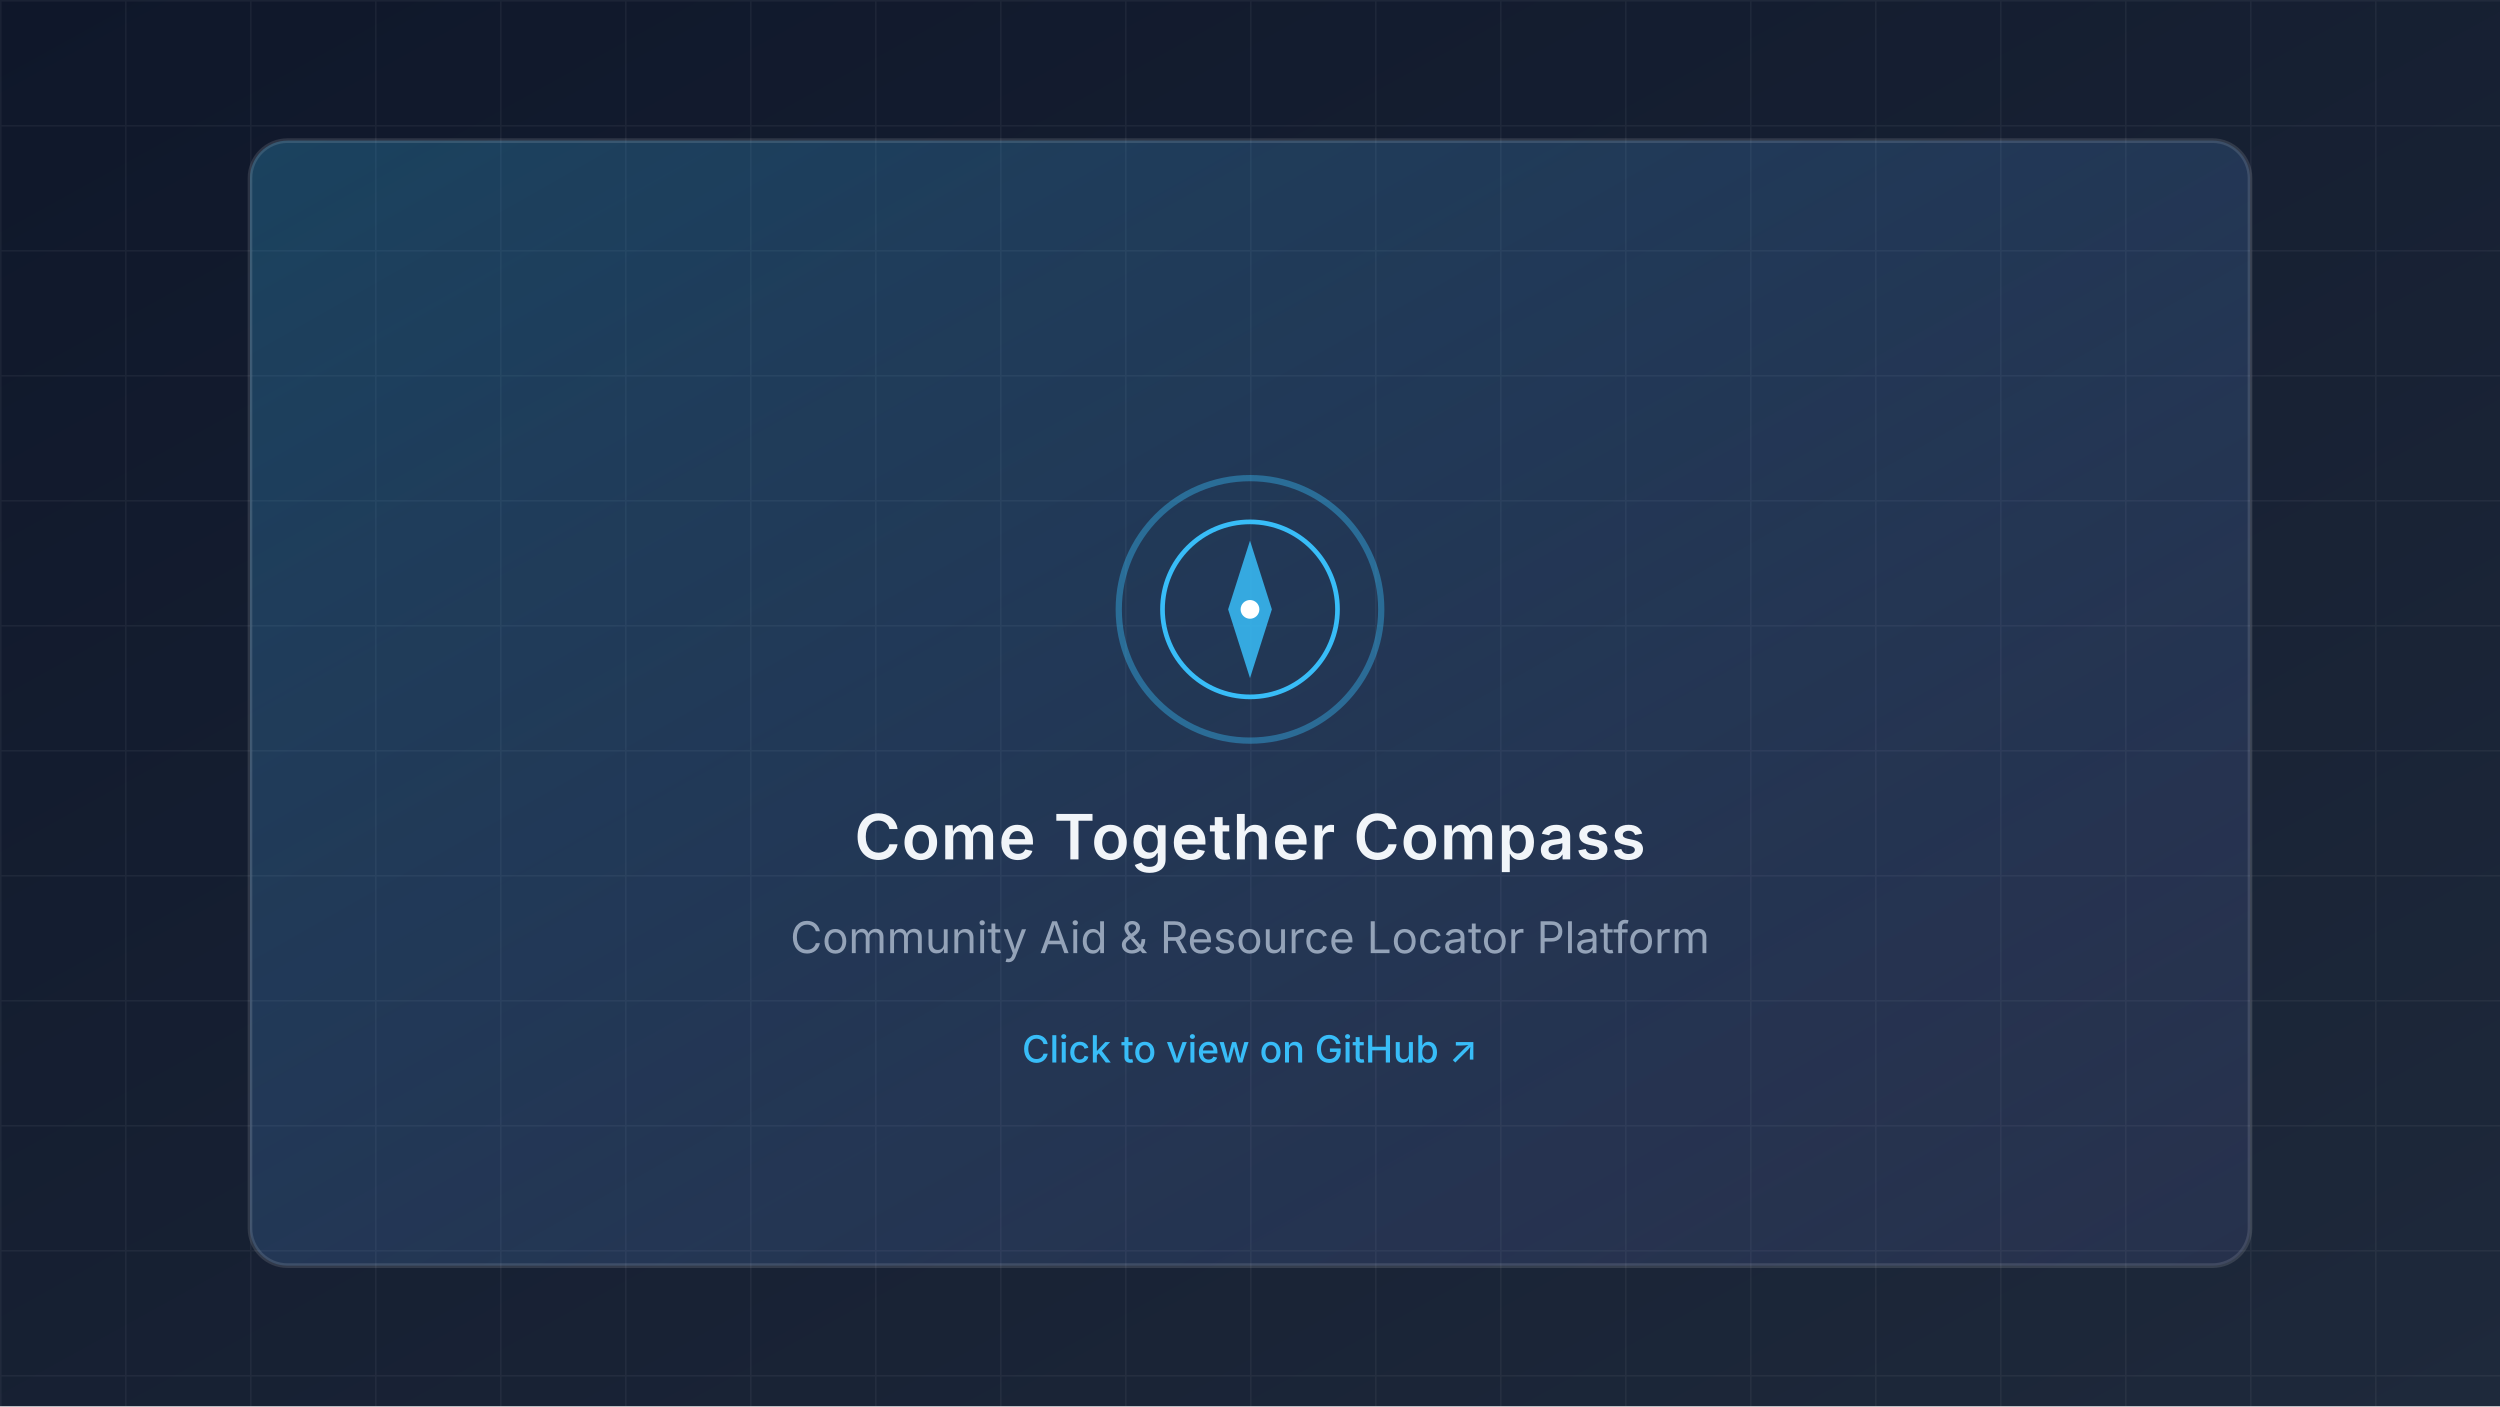
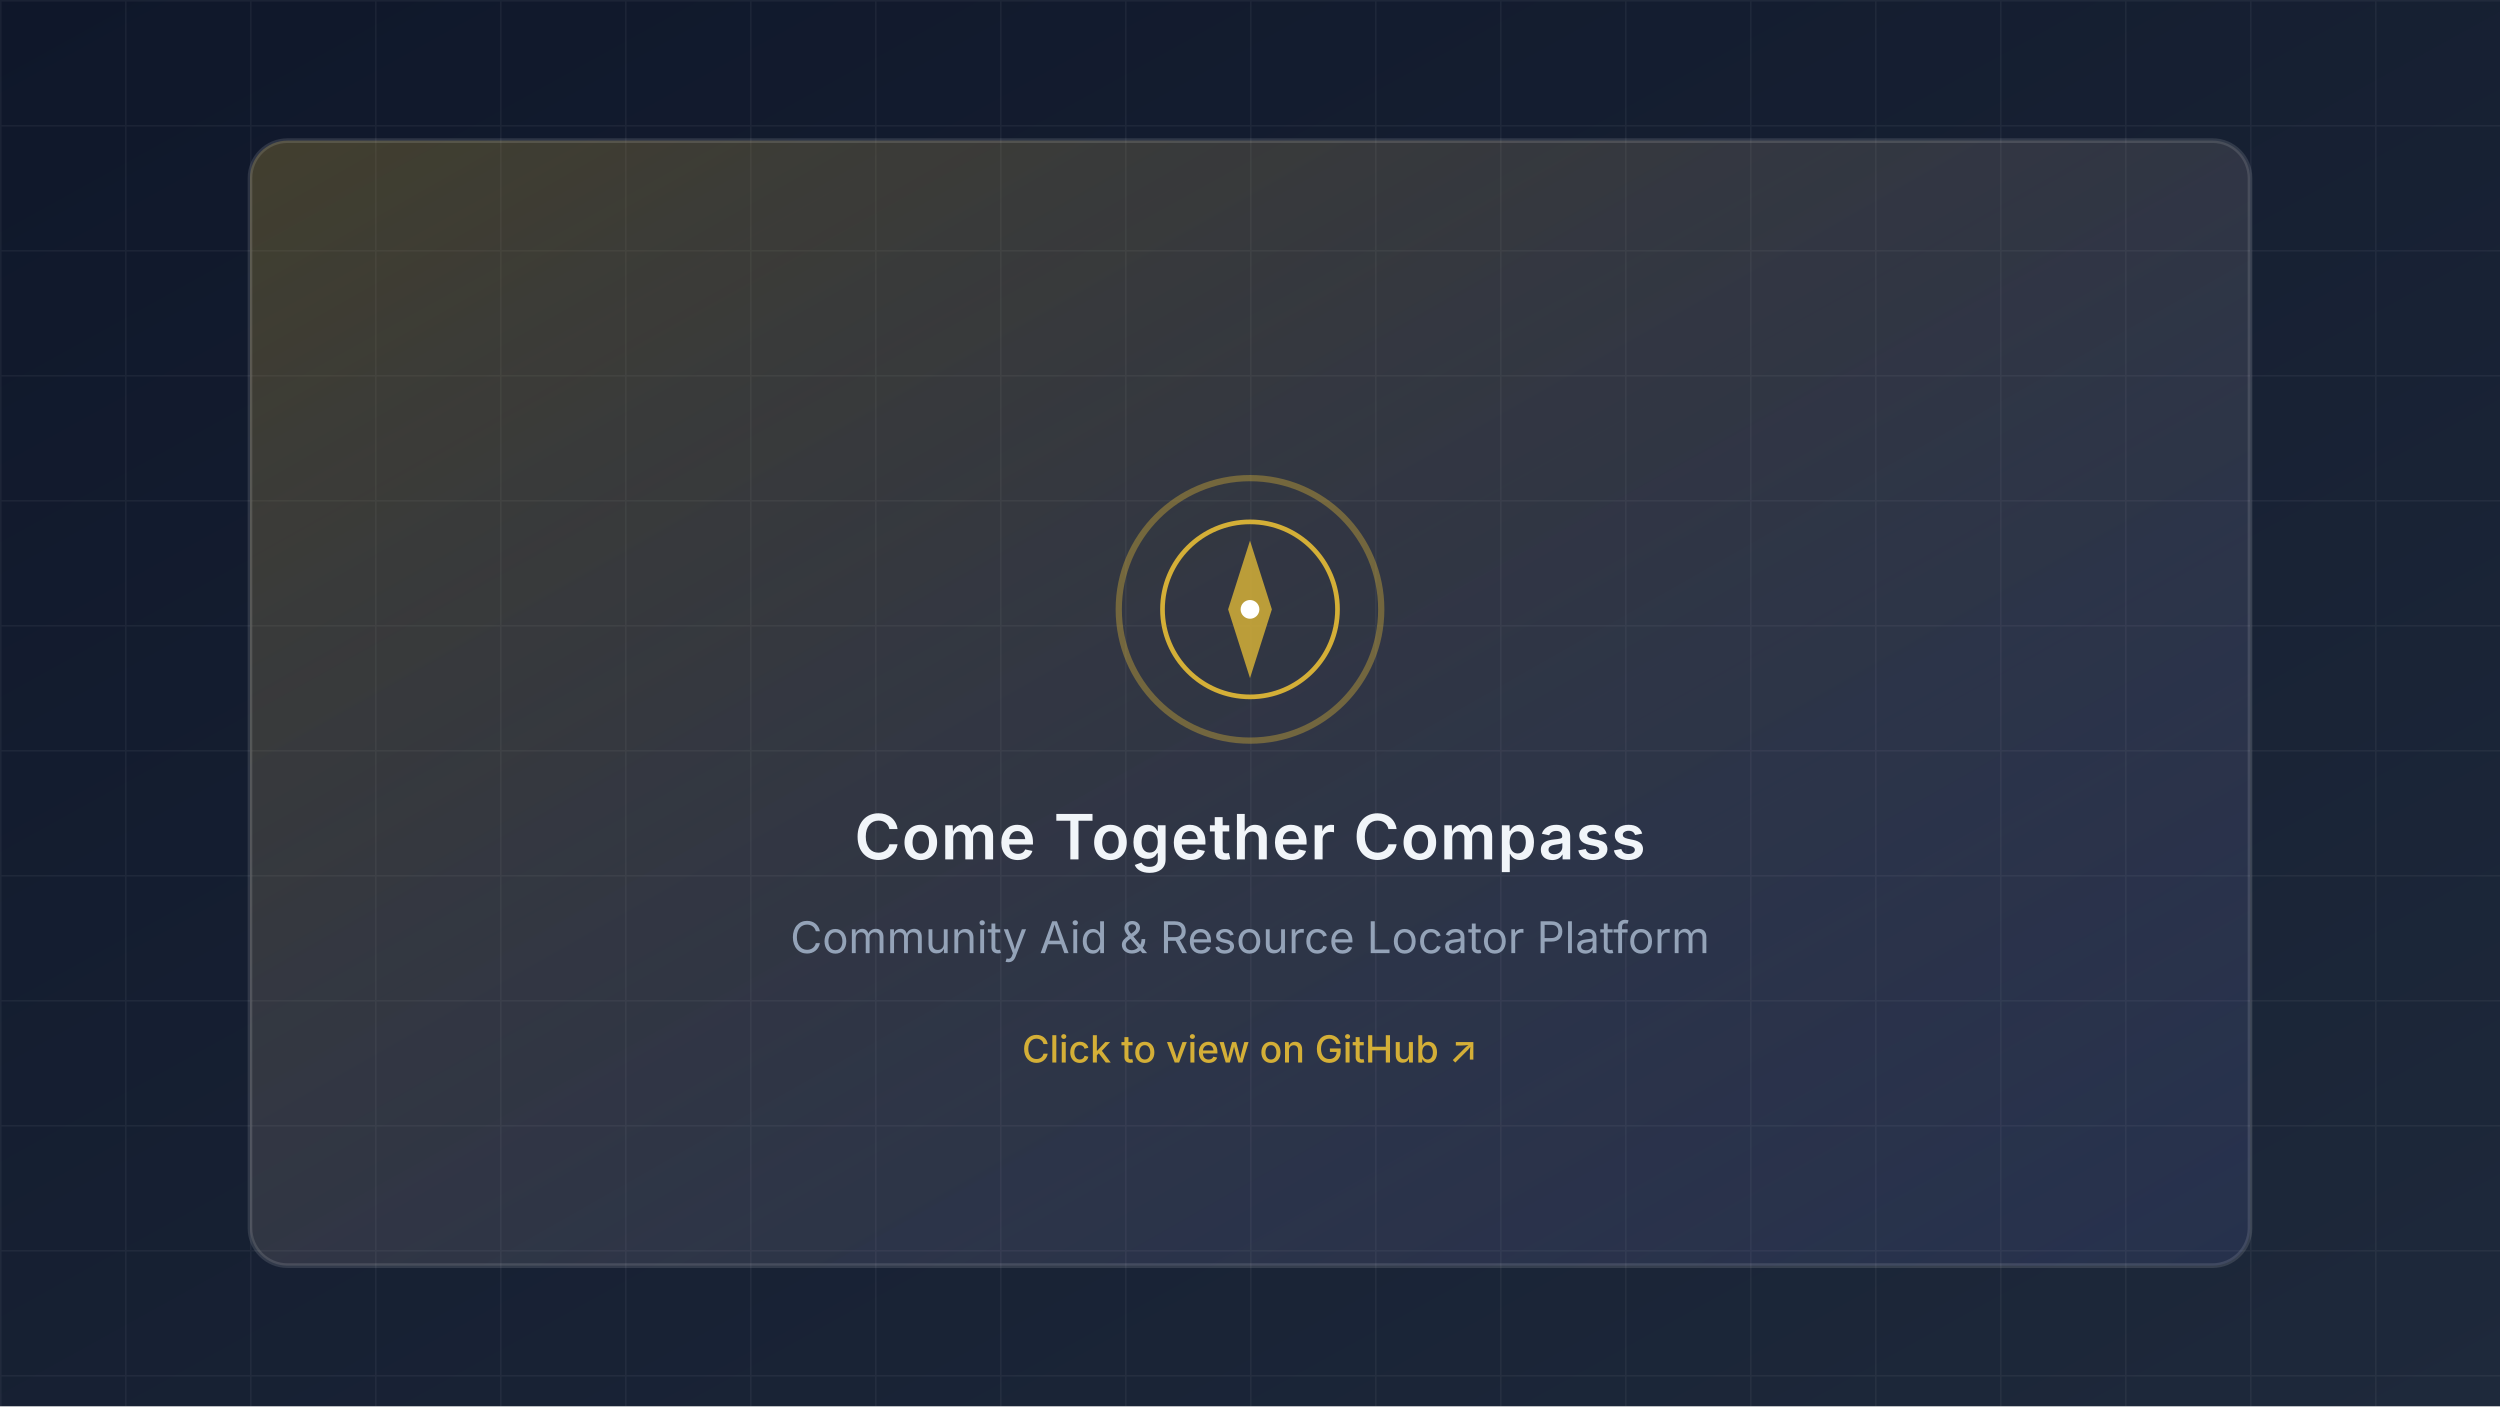
<svg xmlns="http://www.w3.org/2000/svg" viewBox="0 0 800 450" width="100%" height="100%">
  <defs>
    <linearGradient id="bg" x1="0%" y1="0%" x2="100%" y2="100%">
      <stop offset="0%" stop-color="#0f172a" />
      <stop offset="100%" stop-color="#1e293b" />
    </linearGradient>
    <linearGradient id="glow" x1="0%" y1="0%" x2="100%" y2="100%">
-       <stop offset="0%" stop-color="#38bdf8" stop-opacity="0.25" />
+       <stop offset="0%" stop-color="#D4AF37" stop-opacity="0.25" />
      <stop offset="100%" stop-color="#818cf8" stop-opacity="0.1" />
    </linearGradient>
    <pattern id="grid" width="40" height="40" patternUnits="userSpaceOnUse">
      <path d="M 40 0 L 0 0 0 40" fill="none" stroke="rgba(255,255,255,0.05)" stroke-width="1" />
    </pattern>
  </defs>
  <rect width="800" height="450" fill="url(#bg)" />
  <rect width="800" height="450" fill="url(#grid)" />
  <rect x="80" y="45" width="640" height="360" rx="12" fill="url(#glow)" stroke="rgba(255,255,255,0.12)" stroke-width="1.5" />
-   <g transform="translate(400, 195)" stroke="#38bdf8" stroke-width="2" fill="none" stroke-linecap="round" stroke-linejoin="round">
-     <circle cx="0" cy="0" r="42" stroke="rgba(56, 189, 248, 0.4)" stroke-width="2" />
-     <circle cx="0" cy="0" r="28" stroke="#38bdf8" stroke-width="1.5" />
-     <polygon points="0,-22 7,0 0,22 -7,0" fill="#38bdf8" stroke="none" opacity="0.85" />
+   <g transform="translate(400, 195)" stroke="#D4AF37" stroke-width="2" fill="none" stroke-linecap="round" stroke-linejoin="round">
+     <circle cx="0" cy="0" r="42" stroke="rgba(212, 175, 55, 0.4)" stroke-width="2" />
+     <circle cx="0" cy="0" r="28" stroke="#D4AF37" stroke-width="1.5" />
+     <polygon points="0,-22 7,0 0,22 -7,0" fill="#D4AF37" stroke="none" opacity="0.85" />
    <circle cx="0" cy="0" r="3" fill="#ffffff" stroke="none" />
  </g>
  <text x="400" y="275" text-anchor="middle" font-family="-apple-system, BlinkMacSystemFont, 'Inter', 'Segoe UI', sans-serif" font-size="20" font-weight="600" fill="#f1f5f9" letter-spacing="0.02em">
    Come Together Compass
  </text>
  <text x="400" y="305" text-anchor="middle" font-family="-apple-system, BlinkMacSystemFont, 'Inter', 'Segoe UI', sans-serif" font-size="14" font-weight="400" fill="#94a3b8">
    Community Aid &amp; Resource Locator Platform
  </text>
-   <text x="400" y="340" text-anchor="middle" font-family="-apple-system, BlinkMacSystemFont, 'Inter', 'Segoe UI', sans-serif" font-size="12" font-weight="500" fill="#38bdf8">
+   <text x="400" y="340" text-anchor="middle" font-family="-apple-system, BlinkMacSystemFont, 'Inter', 'Segoe UI', sans-serif" font-size="12" font-weight="500" fill="#D4AF37">
    Click to view on GitHub ↗
  </text>
</svg>
